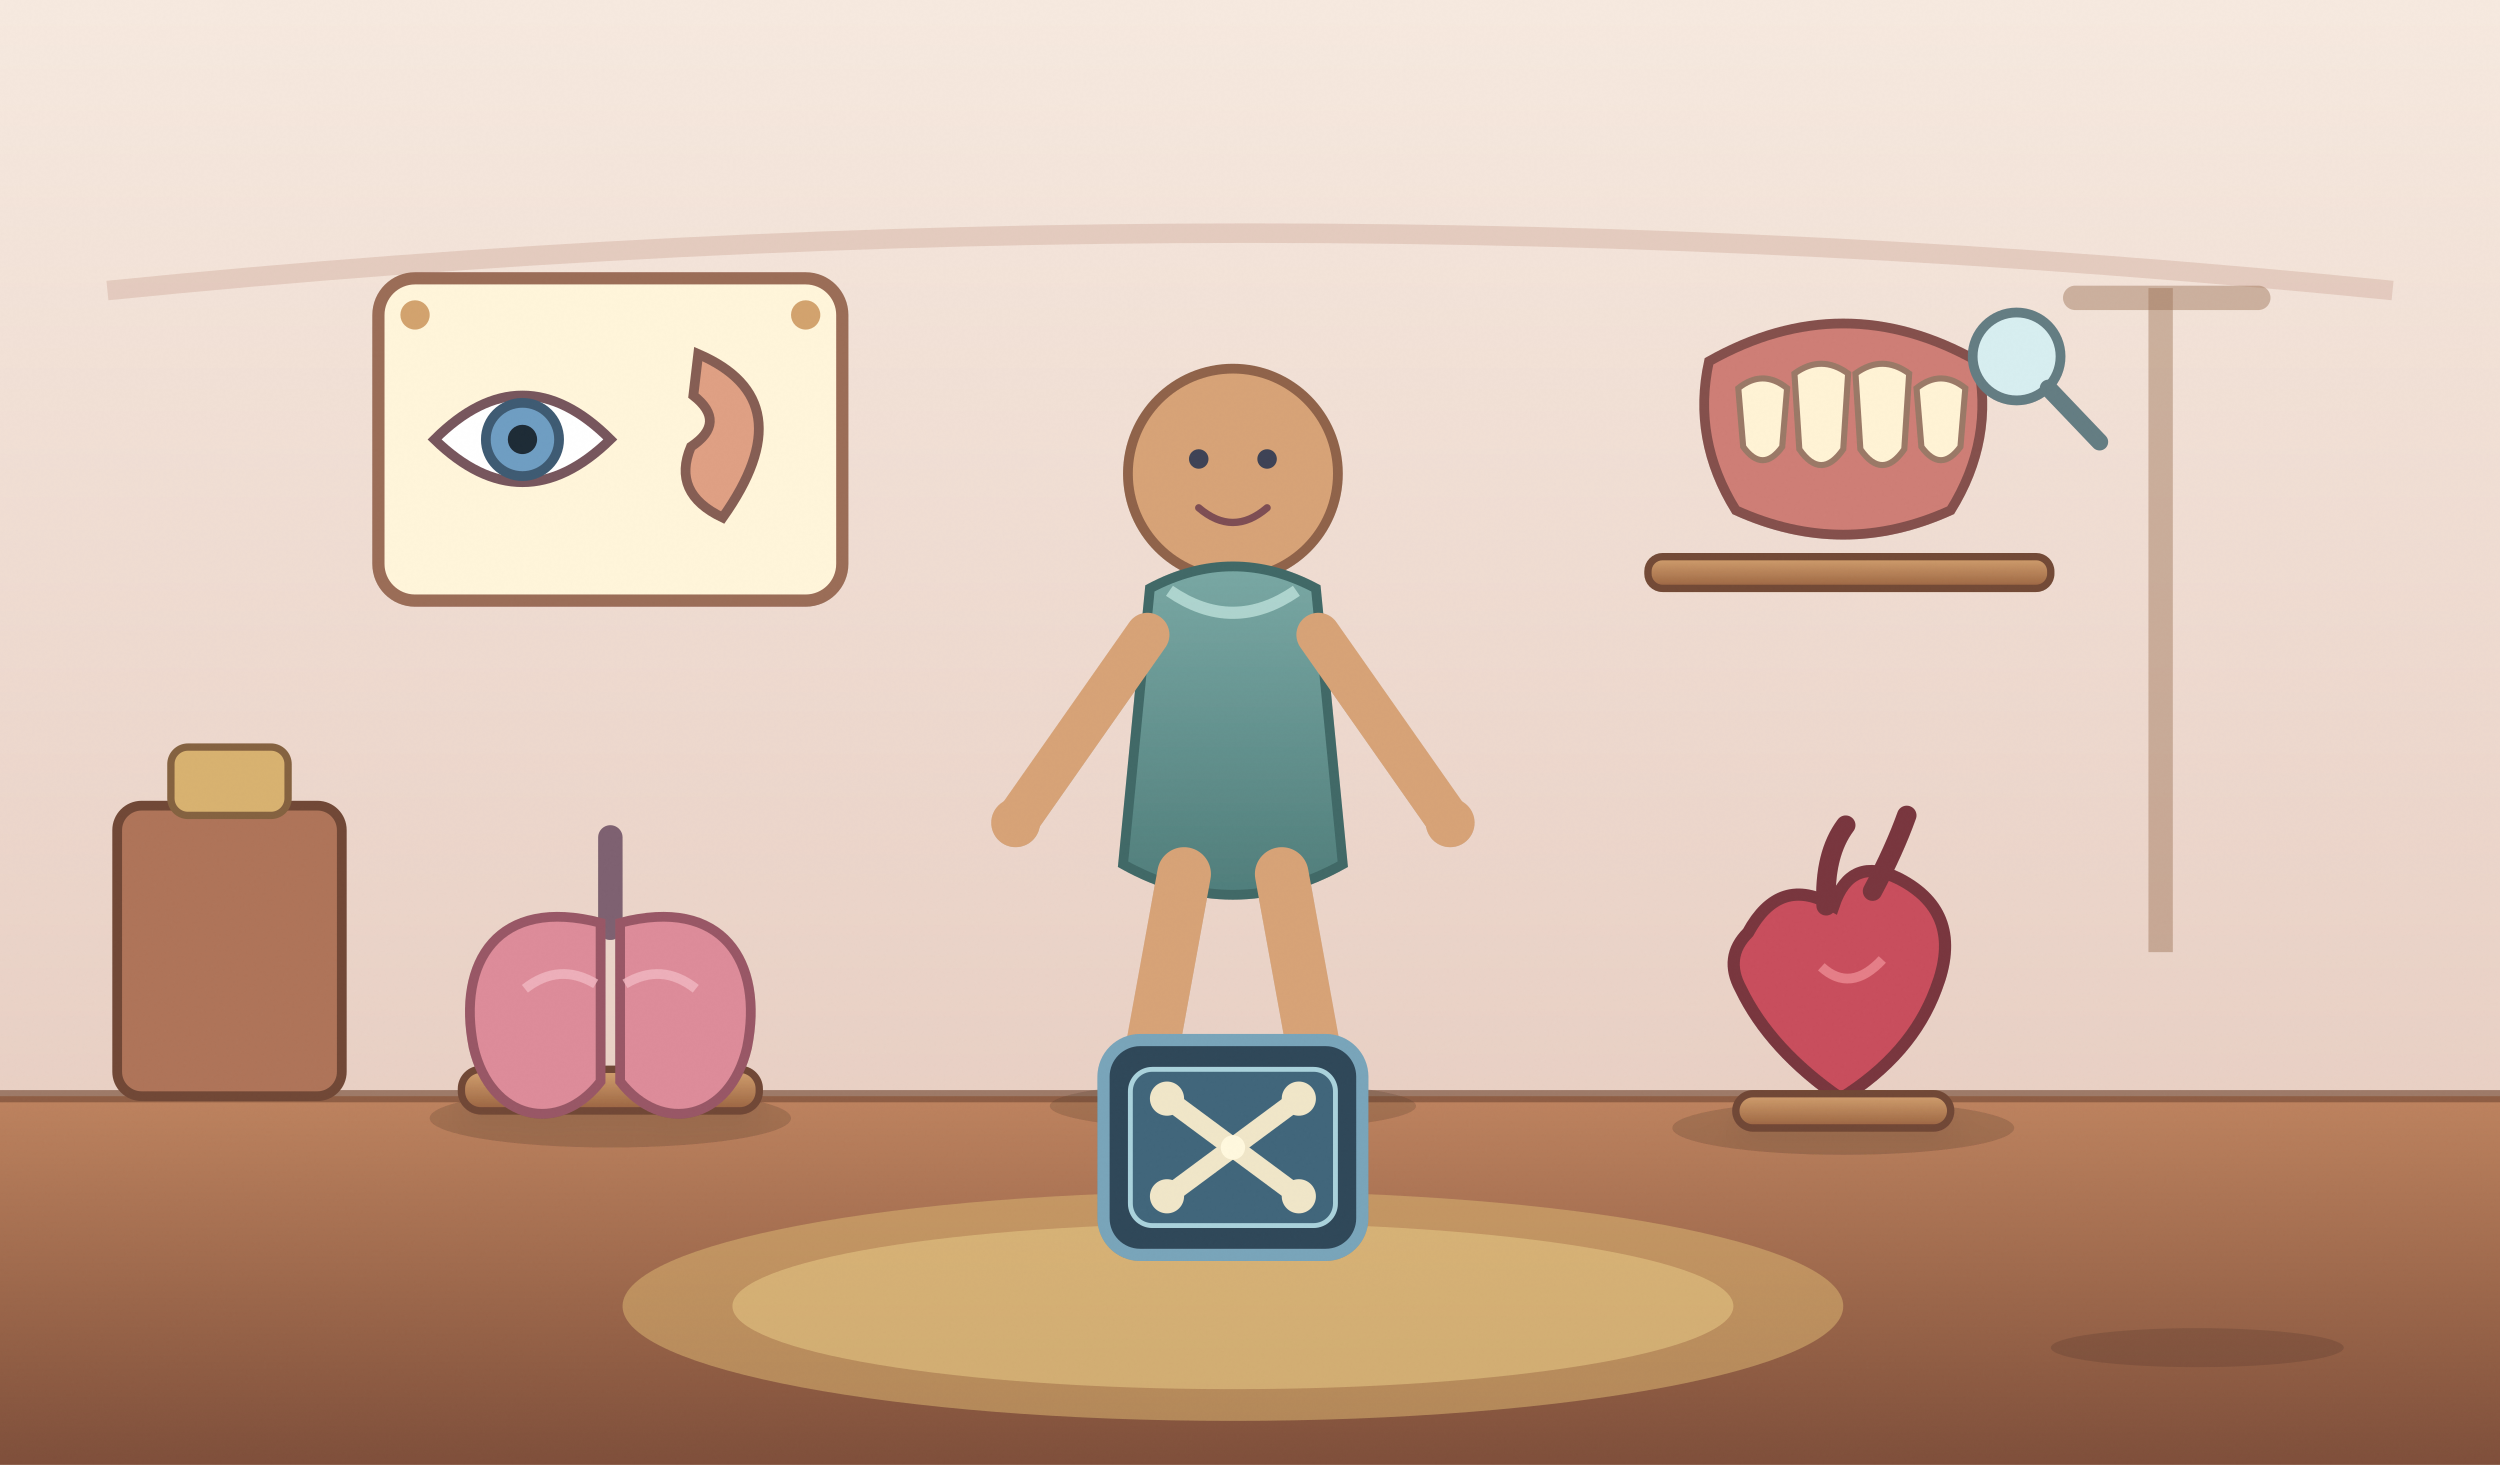
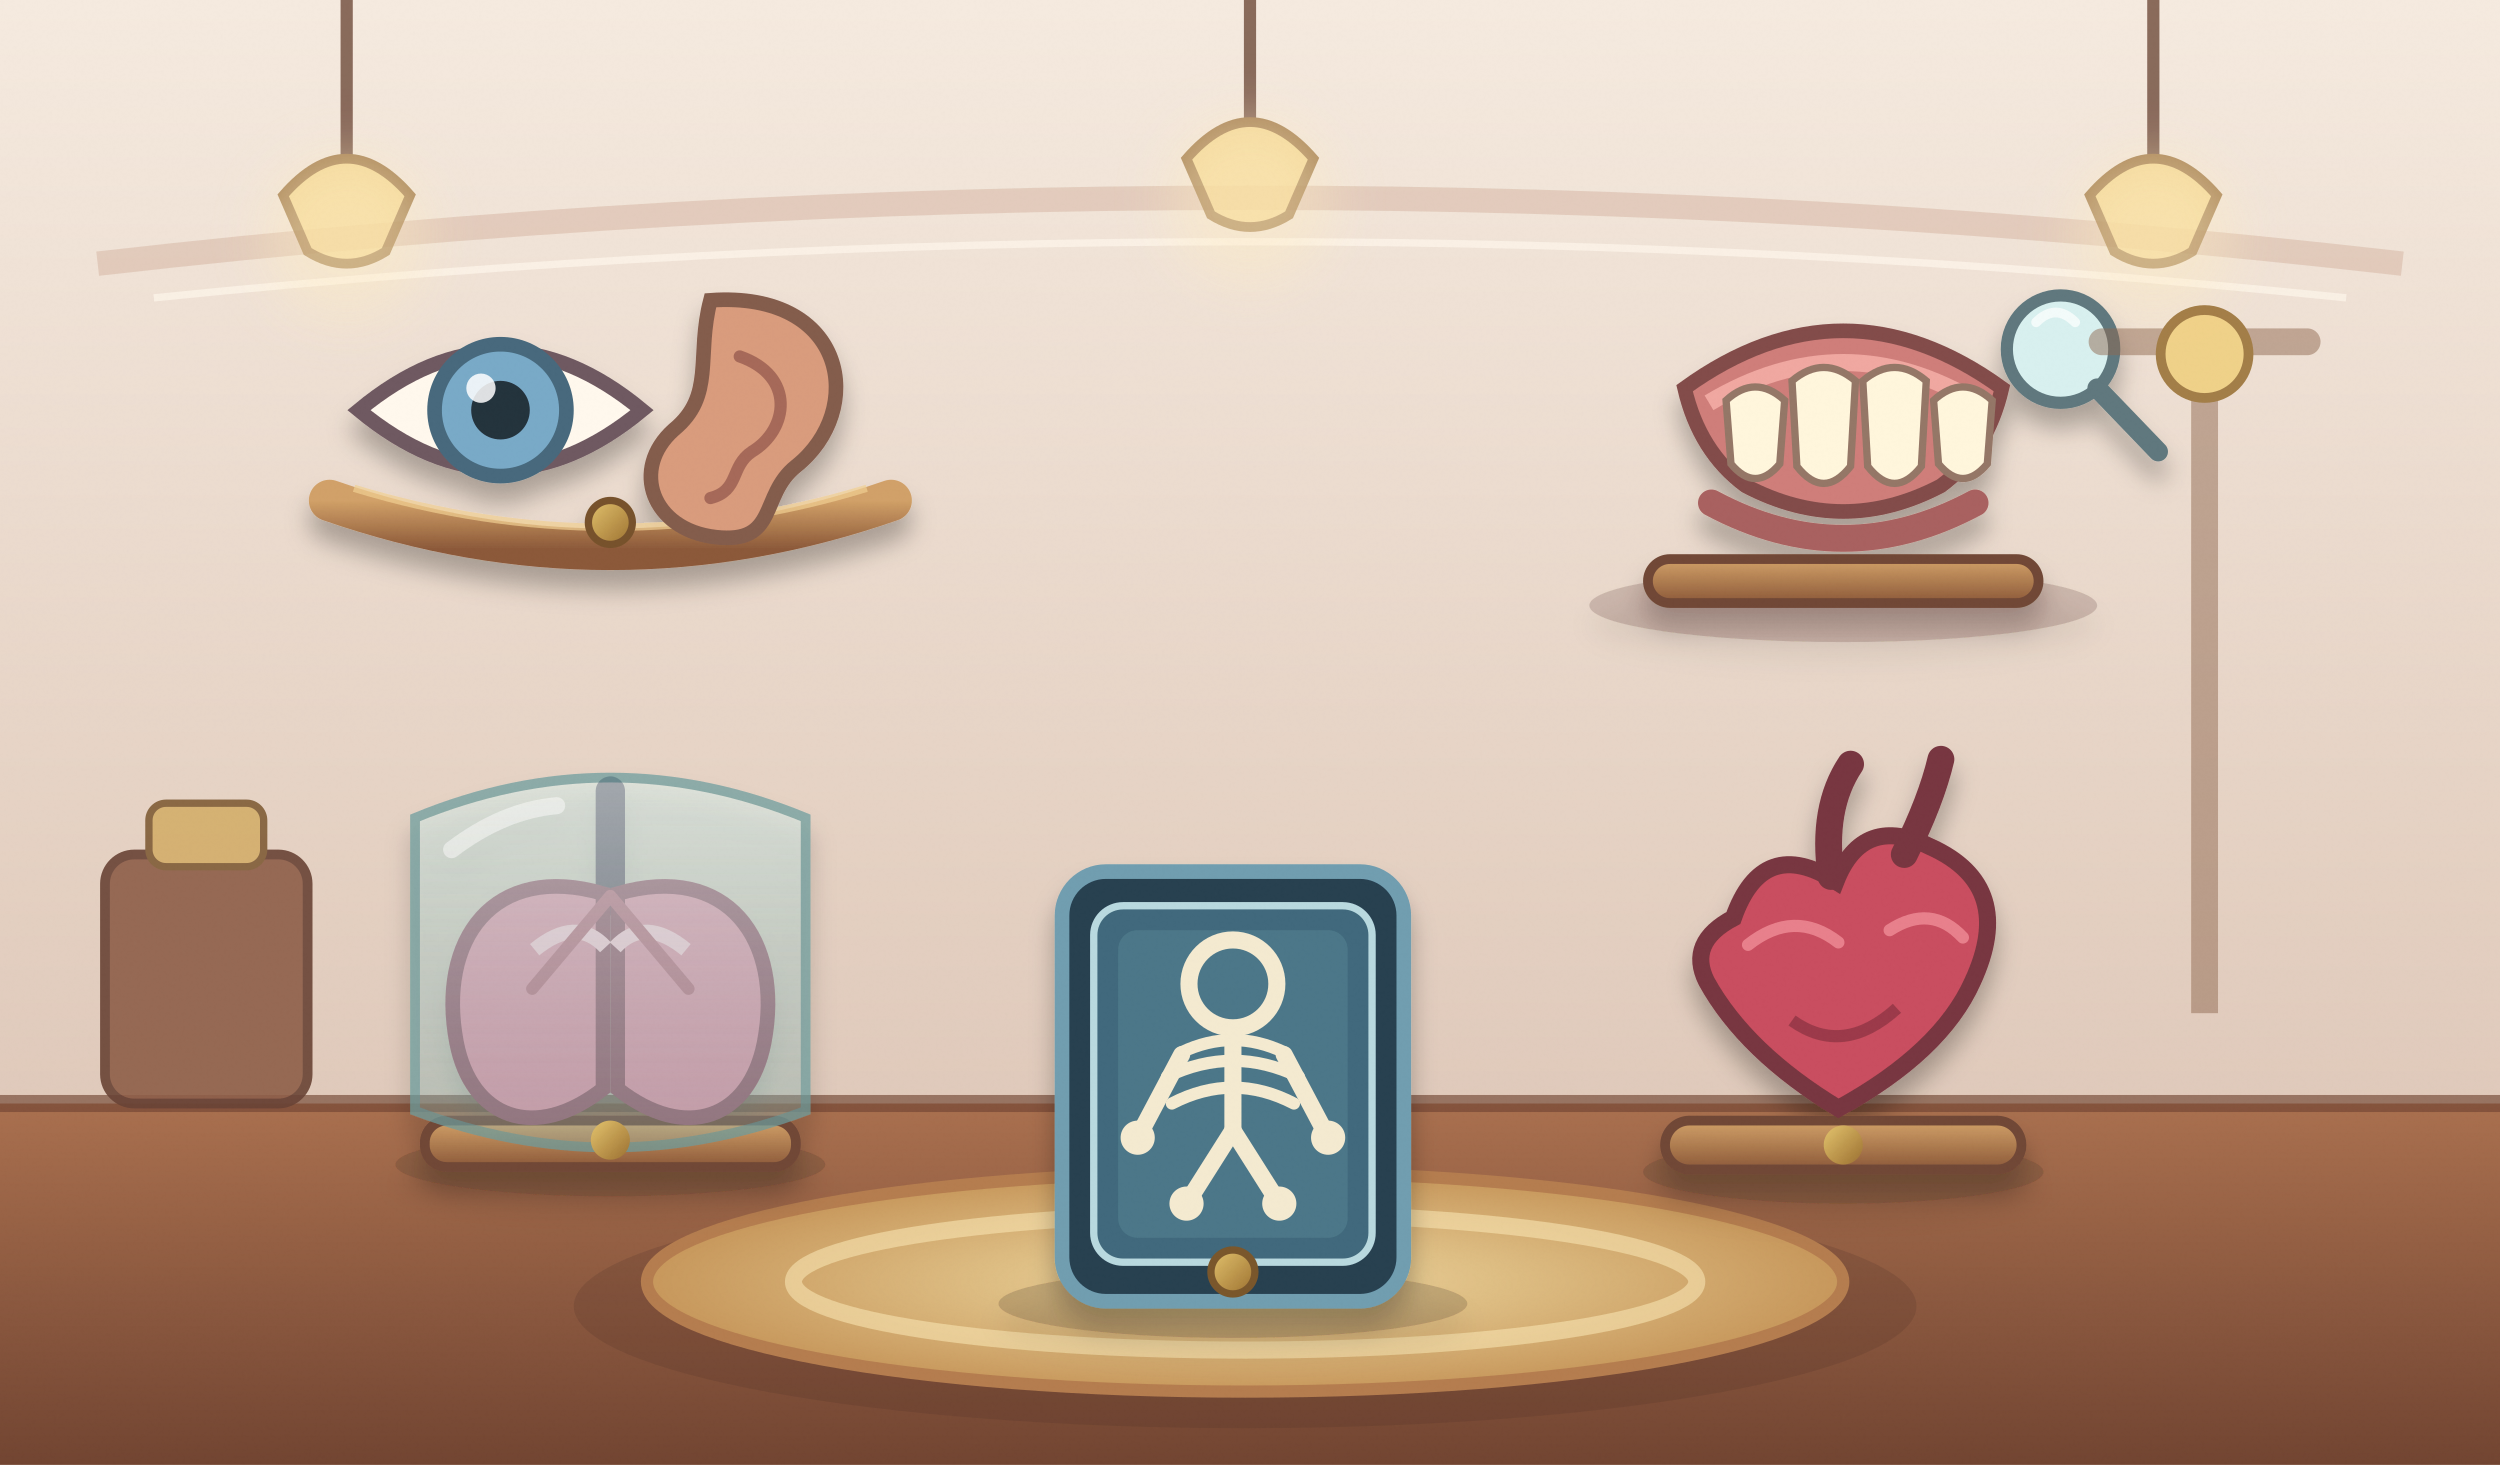
<svg xmlns="http://www.w3.org/2000/svg" width="1024" height="600" viewBox="0 0 1024 600">
  <defs>
    <linearGradient id="wall" x1="0" y1="0" x2="0" y2="1">
-       <stop offset="0" stop-color="#f6e9df" />
-       <stop offset="1" stop-color="#e4c7bb" />
+       <stop offset="0" stop-color="#f5eadf" />
+       <stop offset="1" stop-color="#d9bfae" />
    </linearGradient>
    <linearGradient id="floor" x1="0" y1="0" x2="0" y2="1">
-       <stop offset="0" stop-color="#bd825e" />
-       <stop offset="1" stop-color="#7e4e39" />
+       <stop offset="0" stop-color="#a96f4e" />
+       <stop offset="1" stop-color="#714430" />
    </linearGradient>
    <linearGradient id="wood" x1="0" y1="0" x2="0" y2="1">
-       <stop offset="0" stop-color="#d3a16f" />
-       <stop offset="1" stop-color="#98613f" />
+       <stop offset="0" stop-color="#d1a067" />
+       <stop offset="1" stop-color="#8b5838" />
    </linearGradient>
-     <linearGradient id="cloth" x1="0" y1="0" x2="0" y2="1">
-       <stop offset="0" stop-color="#78a7a3" />
-       <stop offset="1" stop-color="#4f7d7a" />
+     <linearGradient id="brass" x1="0" y1="0" x2="1" y2="1">
+       <stop offset="0" stop-color="#e4c36d" />
+       <stop offset="1" stop-color="#9a6f2f" />
    </linearGradient>
-     <filter id="shadow" x="-25%" y="-25%" width="150%" height="170%">
+     <linearGradient id="glass" x1="0" y1="0" x2="0" y2="1">
+       <stop offset="0" stop-color="#d9f2ef" stop-opacity=".7" />
+       <stop offset="1" stop-color="#83b7b6" stop-opacity=".4" />
+     </linearGradient>
+     <radialGradient id="rug">
+       <stop offset="0" stop-color="#efd9a0" />
+       <stop offset="1" stop-color="#c7975b" />
+     </radialGradient>
+     <filter id="shadow" x="-30%" y="-30%" width="160%" height="180%">
      <feGaussianBlur in="SourceAlpha" stdDeviation="5" />
-       <feOffset dy="7" />
+       <feOffset dy="8" />
      <feComponentTransfer>
-         <feFuncA type="linear" slope="0.3" />
+         <feFuncA type="linear" slope=".28" />
      </feComponentTransfer>
-       <feComposite in2="SourceGraphic" operator="in" result="s" />
      <feMerge>
-         <feMergeNode in="s" />
+         <feMergeNode />
        <feMergeNode in="SourceGraphic" />
      </feMerge>
    </filter>
+     <filter id="soft" x="-40%" y="-40%" width="180%" height="180%">
+       <feGaussianBlur stdDeviation="10" />
+     </filter>
    <filter id="grain">
-       <feTurbulence type="fractalNoise" baseFrequency="0.78" numOctaves="2" seed="43" />
+       <feTurbulence type="fractalNoise" baseFrequency=".7" numOctaves="2" seed="31" />
      <feColorMatrix type="saturate" values="0" />
      <feComponentTransfer>
-         <feFuncA type="table" tableValues="0 0.035" />
+         <feFuncA type="table" tableValues="0 .03" />
      </feComponentTransfer>
      <feComposite in2="SourceGraphic" operator="in" />
    </filter>
  </defs>
  <rect width="1024" height="600" fill="url(#wall)" />
-   <path d="M0 449H1024V600H0Z" fill="url(#floor)" />
-   <path d="M0 449H1024" stroke="#744936" stroke-width="5" opacity=".65" />
-   <path d="M44 119 Q512 72 980 119" fill="none" stroke="#d2ad9d" stroke-width="8" opacity=".45" />
-   <ellipse cx="505" cy="535" rx="250" ry="47" fill="#d8b36f" opacity=".55" />
-   <ellipse cx="505" cy="535" rx="205" ry="34" fill="#e8c985" opacity=".55" />
-   <g transform="translate(505 280)" filter="url(#shadow)">
-     <ellipse cx="0" cy="173" rx="75" ry="10" fill="#4a2d22" opacity=".22" />
-     <circle cx="0" cy="-86" r="43" fill="#d7a276" stroke="#8f6248" stroke-width="4" />
-     <path d="M-34 -39 Q0 -57 34 -39 L45 74 Q0 99 -45 74Z" fill="url(#cloth)" stroke="#3f6866" stroke-width="4" />
-     <path d="M-35 -20 L-89 57" stroke="#d7a276" stroke-width="18" stroke-linecap="round" />
-     <path d="M35 -20 L89 57" stroke="#d7a276" stroke-width="18" stroke-linecap="round" />
-     <path d="M-20 78 L-34 155 M20 78 L34 155" stroke="#d7a276" stroke-width="22" stroke-linecap="round" />
-     <circle cx="-14" cy="-92" r="4" fill="#3e4354" />
-     <circle cx="14" cy="-92" r="4" fill="#3e4354" />
-     <path d="M-14 -72 Q0 -60 14 -72" fill="none" stroke="#7d4d52" stroke-width="3" stroke-linecap="round" />
-     <path d="M-26 -38 Q0 -20 26 -38" fill="none" stroke="#bce0d9" stroke-width="5" opacity=".8" />
-     <circle cx="-89" cy="57" r="10" fill="#d7a276" />
-     <circle cx="89" cy="57" r="10" fill="#d7a276" />
+   <path d="M0 452H1024V600H0Z" fill="url(#floor)" />
+   <path d="M0 452H1024" stroke="#704431" stroke-width="7" opacity=".65" />
+   <path d="M40 108 Q512 54 984 108" fill="none" stroke="#c89f88" stroke-width="10" opacity=".35" />
+   <path d="M63 122 Q512 76 961 122" fill="none" stroke="#fff8ed" stroke-width="3" opacity=".65" />
+   <ellipse cx="510" cy="535" rx="275" ry="50" fill="#4b2e24" opacity=".2" />
+   <ellipse cx="510" cy="525" rx="245" ry="45" fill="url(#rug)" stroke="#b47c4e" stroke-width="5" />
+   <ellipse cx="510" cy="525" rx="185" ry="28" fill="none" stroke="#f8e5b0" stroke-width="7" opacity=".6" />
+   <g opacity=".85">
+     <path d="M142 0V80 M512 0V65 M882 0V80" stroke="#765343" stroke-width="5" />
+     <g fill="#f4d58a" stroke="#9a703c" stroke-width="4">
+       <path d="M116 80 Q142 50 168 80 L158 103 Q142 113 126 103Z" />
+       <path d="M486 65 Q512 35 538 65 L528 88 Q512 98 496 88Z" />
+       <path d="M856 80 Q882 50 908 80 L898 103 Q882 113 866 103Z" />
+     </g>
+     <g fill="#ffeec1" opacity=".45" filter="url(#soft)">
+       <circle cx="142" cy="97" r="34" />
+       <circle cx="512" cy="82" r="34" />
+       <circle cx="882" cy="97" r="34" />
+     </g>
  </g>
  <g data-target="senses" data-center="250,180" filter="url(#shadow)">
-     <rect x="155" y="114" width="190" height="132" rx="15" fill="#fff5da" stroke="#9a6c57" stroke-width="5" />
-     <path d="M178 180 Q214 144 250 180 Q214 215 178 180Z" fill="#fff" stroke="#76545b" stroke-width="4" />
-     <circle cx="214" cy="180" r="15" fill="#6e9dc2" stroke="#3e5a72" stroke-width="4" />
-     <circle cx="214" cy="180" r="6" fill="#1f2934" />
-     <path d="M286 145 Q330 164 296 212 Q275 202 283 183 Q298 173 284 162Z" fill="#df9f83" stroke="#855d52" stroke-width="4" />
-     <circle cx="170" cy="129" r="6" fill="#d2a26d" />
-     <circle cx="330" cy="129" r="6" fill="#d2a26d" />
+     <path d="M135 205 Q250 245 365 205" fill="none" stroke="url(#wood)" stroke-width="17" stroke-linecap="round" />
+     <path d="M145 200 Q250 232 355 200" fill="none" stroke="#f1cf92" stroke-width="3" opacity=".7" />
+     <g transform="translate(205 168)">
+       <path d="M-58 0 Q0 -48 58 0 Q0 48 -58 0Z" fill="#fff8ed" stroke="#6e5860" stroke-width="6" />
+       <circle r="27" fill="#78a9c7" stroke="#46687c" stroke-width="6" />
+       <circle r="12" fill="#23303b" />
+       <circle cx="-8" cy="-9" r="6" fill="#fff" opacity=".85" />
+     </g>
+     <g transform="translate(301 171)">
+       <path d="M-10 -48 C46 -52 54 -3 25 20 C10 32 18 52 -8 49 C-34 46 -43 21 -25 5 C-8 -9 -16 -25 -10 -48Z" fill="#d99b7b" stroke="#835b4c" stroke-width="6" />
+       <path d="M2 -25 C25 -17 22 5 7 14 C-2 20 2 30 -10 33" fill="none" stroke="#a56858" stroke-width="5" stroke-linecap="round" />
+     </g>
+     <circle cx="250" cy="214" r="9" fill="url(#brass)" stroke="#76512b" stroke-width="3" />
  </g>
  <g data-target="teeth" data-center="755,180" filter="url(#shadow)">
-     <rect x="675" y="228" width="165" height="13" rx="6" fill="url(#wood)" stroke="#724934" stroke-width="3" />
-     <path d="M700 148 Q755 117 810 148 Q817 180 799 209 Q755 229 711 209 Q693 180 700 148Z" fill="#ce7d75" stroke="#844f4b" stroke-width="4" />
-     <g fill="#fff3d5" stroke="#9a7866" stroke-width="2.5">
-       <path d="M712 159 Q722 151 732 159 L730 183 Q722 194 714 183Z" />
-       <path d="M735 153 Q746 145 757 153 L755 184 Q746 197 737 184Z" />
-       <path d="M760 153 Q771 145 782 153 L780 184 Q771 197 762 184Z" />
-       <path d="M785 159 Q795 151 805 159 L803 183 Q795 194 787 183Z" />
+     <ellipse cx="755" cy="248" rx="104" ry="15" fill="#4b2d23" opacity=".2" />
+     <rect x="675" y="229" width="160" height="18" rx="9" fill="url(#wood)" stroke="#704735" stroke-width="4" />
+     <path d="M690 159 Q755 112 820 159 Q814 185 795 199 Q755 220 715 199 Q696 185 690 159Z" fill="#cf7d79" stroke="#824c4a" stroke-width="6" />
+     <path d="M700 165 Q755 132 810 165" fill="none" stroke="#f0a7a0" stroke-width="7" />
+     <g fill="#fff6dc" stroke="#947666" stroke-width="3">
+       <path d="M707 164 Q719 153 731 164 L729 190 Q719 202 709 190Z" />
+       <path d="M734 156 Q747 145 760 156 L758 191 Q747 205 736 191Z" />
+       <path d="M763 156 Q776 145 789 156 L787 191 Q776 205 765 191Z" />
+       <path d="M792 164 Q804 153 816 164 L814 190 Q804 202 794 190Z" />
    </g>
-     <circle cx="826" cy="146" r="18" fill="#d7eef0" stroke="#637b82" stroke-width="4" />
-     <path d="M839 159 L860 181" stroke="#637b82" stroke-width="7" stroke-linecap="round" />
+     <path d="M701 206 Q755 235 809 206" fill="none" stroke="#a8615e" stroke-width="11" stroke-linecap="round" />
+     <circle cx="844" cy="143" r="22" fill="#d8f0ef" stroke="#5e777d" stroke-width="5" />
+     <path d="M859 159L884 185" stroke="#5e777d" stroke-width="8" stroke-linecap="round" />
+     <path d="M850 132 Q842 124 834 132" fill="none" stroke="#fff" stroke-width="4" opacity=".7" stroke-linecap="round" />
  </g>
  <g data-target="lungs" data-center="250,405" filter="url(#shadow)">
-     <ellipse cx="250" cy="458" rx="74" ry="12" fill="#482d24" opacity=".22" />
-     <rect x="189" y="438" width="122" height="17" rx="8" fill="url(#wood)" stroke="#704635" stroke-width="3" />
-     <path d="M250 343V380" stroke="#7d6170" stroke-width="10" stroke-linecap="round" />
-     <path d="M246 378 C204 367 187 394 194 429 C201 459 229 465 246 443Z" fill="#dd8b99" stroke="#985765" stroke-width="4" />
-     <path d="M254 378 C296 367 313 394 306 429 C299 459 271 465 254 443Z" fill="#dd8b99" stroke="#985765" stroke-width="4" />
-     <path d="M215 405 Q229 394 244 403 M285 405 Q271 394 256 403" fill="none" stroke="#f1b7c0" stroke-width="4" opacity=".8" />
+     <ellipse cx="250" cy="477" rx="88" ry="13" fill="#462c22" opacity=".22" />
+     <rect x="174" y="459" width="152" height="19" rx="9" fill="url(#wood)" stroke="#704735" stroke-width="4" />
+     <path d="M250 324V369" stroke="#6b5b69" stroke-width="12" stroke-linecap="round" />
+     <path d="M247 366 C202 353 179 385 187 427 C193 458 219 468 247 446Z" fill="#dc8fa0" stroke="#965867" stroke-width="6" />
+     <path d="M253 366 C298 353 321 385 313 427 C307 458 281 468 253 446Z" fill="#dc8fa0" stroke="#965867" stroke-width="6" />
+     <path d="M219 389 Q236 375 248 388 M281 389 Q264 375 252 388" fill="none" stroke="#f5c4cd" stroke-width="6" />
+     <path d="M250 367 L218 405 M250 367 L282 405" stroke="#b96c7b" stroke-width="5" stroke-linecap="round" />
+     <path d="M170 335 Q250 302 330 335 L330 455 Q250 485 170 455Z" fill="url(#glass)" stroke="#6b9b9d" stroke-width="4" opacity=".72" />
+     <path d="M185 348 Q206 332 228 330" fill="none" stroke="#fff" stroke-width="7" opacity=".45" stroke-linecap="round" />
+     <circle cx="250" cy="467" r="8" fill="url(#brass)" />
  </g>
  <g data-target="heart" data-center="755,405" filter="url(#shadow)">
-     <ellipse cx="755" cy="462" rx="70" ry="11" fill="#482d24" opacity=".22" />
-     <path d="M716 382 Q729 358 751 371 Q758 350 778 360 Q805 374 793 405 Q783 432 754 450 Q725 430 713 405 Q706 392 716 382Z" fill="#c84e5b" stroke="#78343e" stroke-width="5" />
-     <path d="M748 371 Q747 350 756 338 M767 365 Q776 348 781 334" fill="none" stroke="#78343e" stroke-width="8" stroke-linecap="round" />
-     <path d="M746 396 Q758 407 771 393" fill="none" stroke="#ef8c96" stroke-width="4" opacity=".75" />
-     <rect x="711" y="448" width="88" height="14" rx="7" fill="url(#wood)" stroke="#704635" stroke-width="3" />
+     <ellipse cx="755" cy="480" rx="82" ry="13" fill="#462c22" opacity=".22" />
+     <rect x="682" y="459" width="146" height="20" rx="10" fill="url(#wood)" stroke="#704735" stroke-width="4" />
+     <path d="M710 376 Q722 342 752 361 Q763 333 791 347 Q826 363 808 402 Q795 431 753 454 Q715 431 699 402 Q691 386 710 376Z" fill="#c94d5e" stroke="#77343f" stroke-width="7" />
+     <path d="M750 359 Q746 331 758 313 M780 350 Q791 328 795 311" fill="none" stroke="#77343f" stroke-width="11" stroke-linecap="round" />
+     <path d="M716 387 Q735 372 753 386 M774 381 Q791 370 804 384" fill="none" stroke="#f4939d" stroke-width="5" opacity=".72" stroke-linecap="round" />
+     <path d="M734 418 Q755 433 777 413" fill="none" stroke="#9b3949" stroke-width="5" />
+     <circle cx="755" cy="469" r="8" fill="url(#brass)" />
  </g>
  <g data-target="bones" data-center="505,470" filter="url(#shadow)">
-     <rect x="452" y="426" width="106" height="88" rx="15" fill="#2e4658" stroke="#78a4b9" stroke-width="5" />
-     <rect x="463" y="438" width="84" height="64" rx="9" fill="#41657a" stroke="#a9d2dc" stroke-width="2" />
-     <g stroke="#f0e6c8" stroke-width="8" stroke-linecap="round">
-       <path d="M478 450 L532 490" />
-       <path d="M532 450 L478 490" />
+     <ellipse cx="505" cy="534" rx="96" ry="14" fill="#462c22" opacity=".22" />
+     <rect x="435" y="357" width="140" height="176" rx="18" fill="#263f50" stroke="#6f9daf" stroke-width="6" />
+     <rect x="448" y="371" width="114" height="146" rx="12" fill="#3f687b" stroke="#b8d9df" stroke-width="3" />
+     <rect x="458" y="381" width="94" height="126" rx="8" fill="#6fa1af" opacity=".25" />
+     <g fill="none" stroke="#f4ead0" stroke-linecap="round" stroke-linejoin="round">
+       <circle cx="505" cy="403" r="18" stroke-width="7" />
+       <path d="M505 423V463" stroke-width="7" />
+       <path d="M484 431 Q505 421 526 431 M478 441 Q505 428 532 441 M480 452 Q505 439 530 452" stroke-width="5" />
+       <path d="M484 432 L466 466 M526 432 L544 466" stroke-width="7" />
+       <path d="M505 463 L486 493 M505 463 L524 493" stroke-width="7" />
    </g>
-     <g fill="#f0e6c8">
-       <circle cx="478" cy="450" r="7" />
-       <circle cx="532" cy="490" r="7" />
-       <circle cx="532" cy="450" r="7" />
-       <circle cx="478" cy="490" r="7" />
+     <g fill="#f4ead0">
+       <circle cx="466" cy="466" r="7" />
+       <circle cx="544" cy="466" r="7" />
+       <circle cx="486" cy="493" r="7" />
+       <circle cx="524" cy="493" r="7" />
    </g>
-     <circle cx="505" cy="470" r="5" fill="#fff8de" />
+     <circle cx="505" cy="521" r="9" fill="url(#brass)" stroke="#79562b" stroke-width="3" />
  </g>
-   <rect x="48" y="330" width="92" height="119" rx="10" fill="#ae7358" stroke="#704735" stroke-width="4" />
-   <rect x="70" y="306" width="48" height="28" rx="7" fill="#d8b16f" stroke="#84613f" stroke-width="3" />
-   <path d="M885 118 V390" stroke="#9c7155" stroke-width="10" opacity=".45" />
-   <path d="M850 122 H925" stroke="#9c7155" stroke-width="10" stroke-linecap="round" opacity=".45" />
-   <ellipse cx="900" cy="552" rx="60" ry="8" fill="#4b3025" opacity=".24" />
-   <rect width="1024" height="600" filter="url(#grain)" opacity="0.5" pointer-events="none" />
+   <g opacity=".9">
+     <rect x="43" y="350" width="83" height="102" rx="12" fill="#8d5d47" stroke="#684234" stroke-width="4" />
+     <rect x="61" y="329" width="47" height="26" rx="7" fill="#d4ad69" stroke="#7f5c36" stroke-width="3" />
+     <path d="M903 136V415" stroke="#8e674e" stroke-width="11" opacity=".55" />
+     <path d="M861 140H945" stroke="#8e674e" stroke-width="11" stroke-linecap="round" opacity=".55" />
+     <circle cx="903" cy="145" r="18" fill="#efcf80" stroke="#9a7237" stroke-width="4" />
+   </g>
+   <rect width="1024" height="600" filter="url(#grain)" opacity=".55" pointer-events="none" />
</svg>
